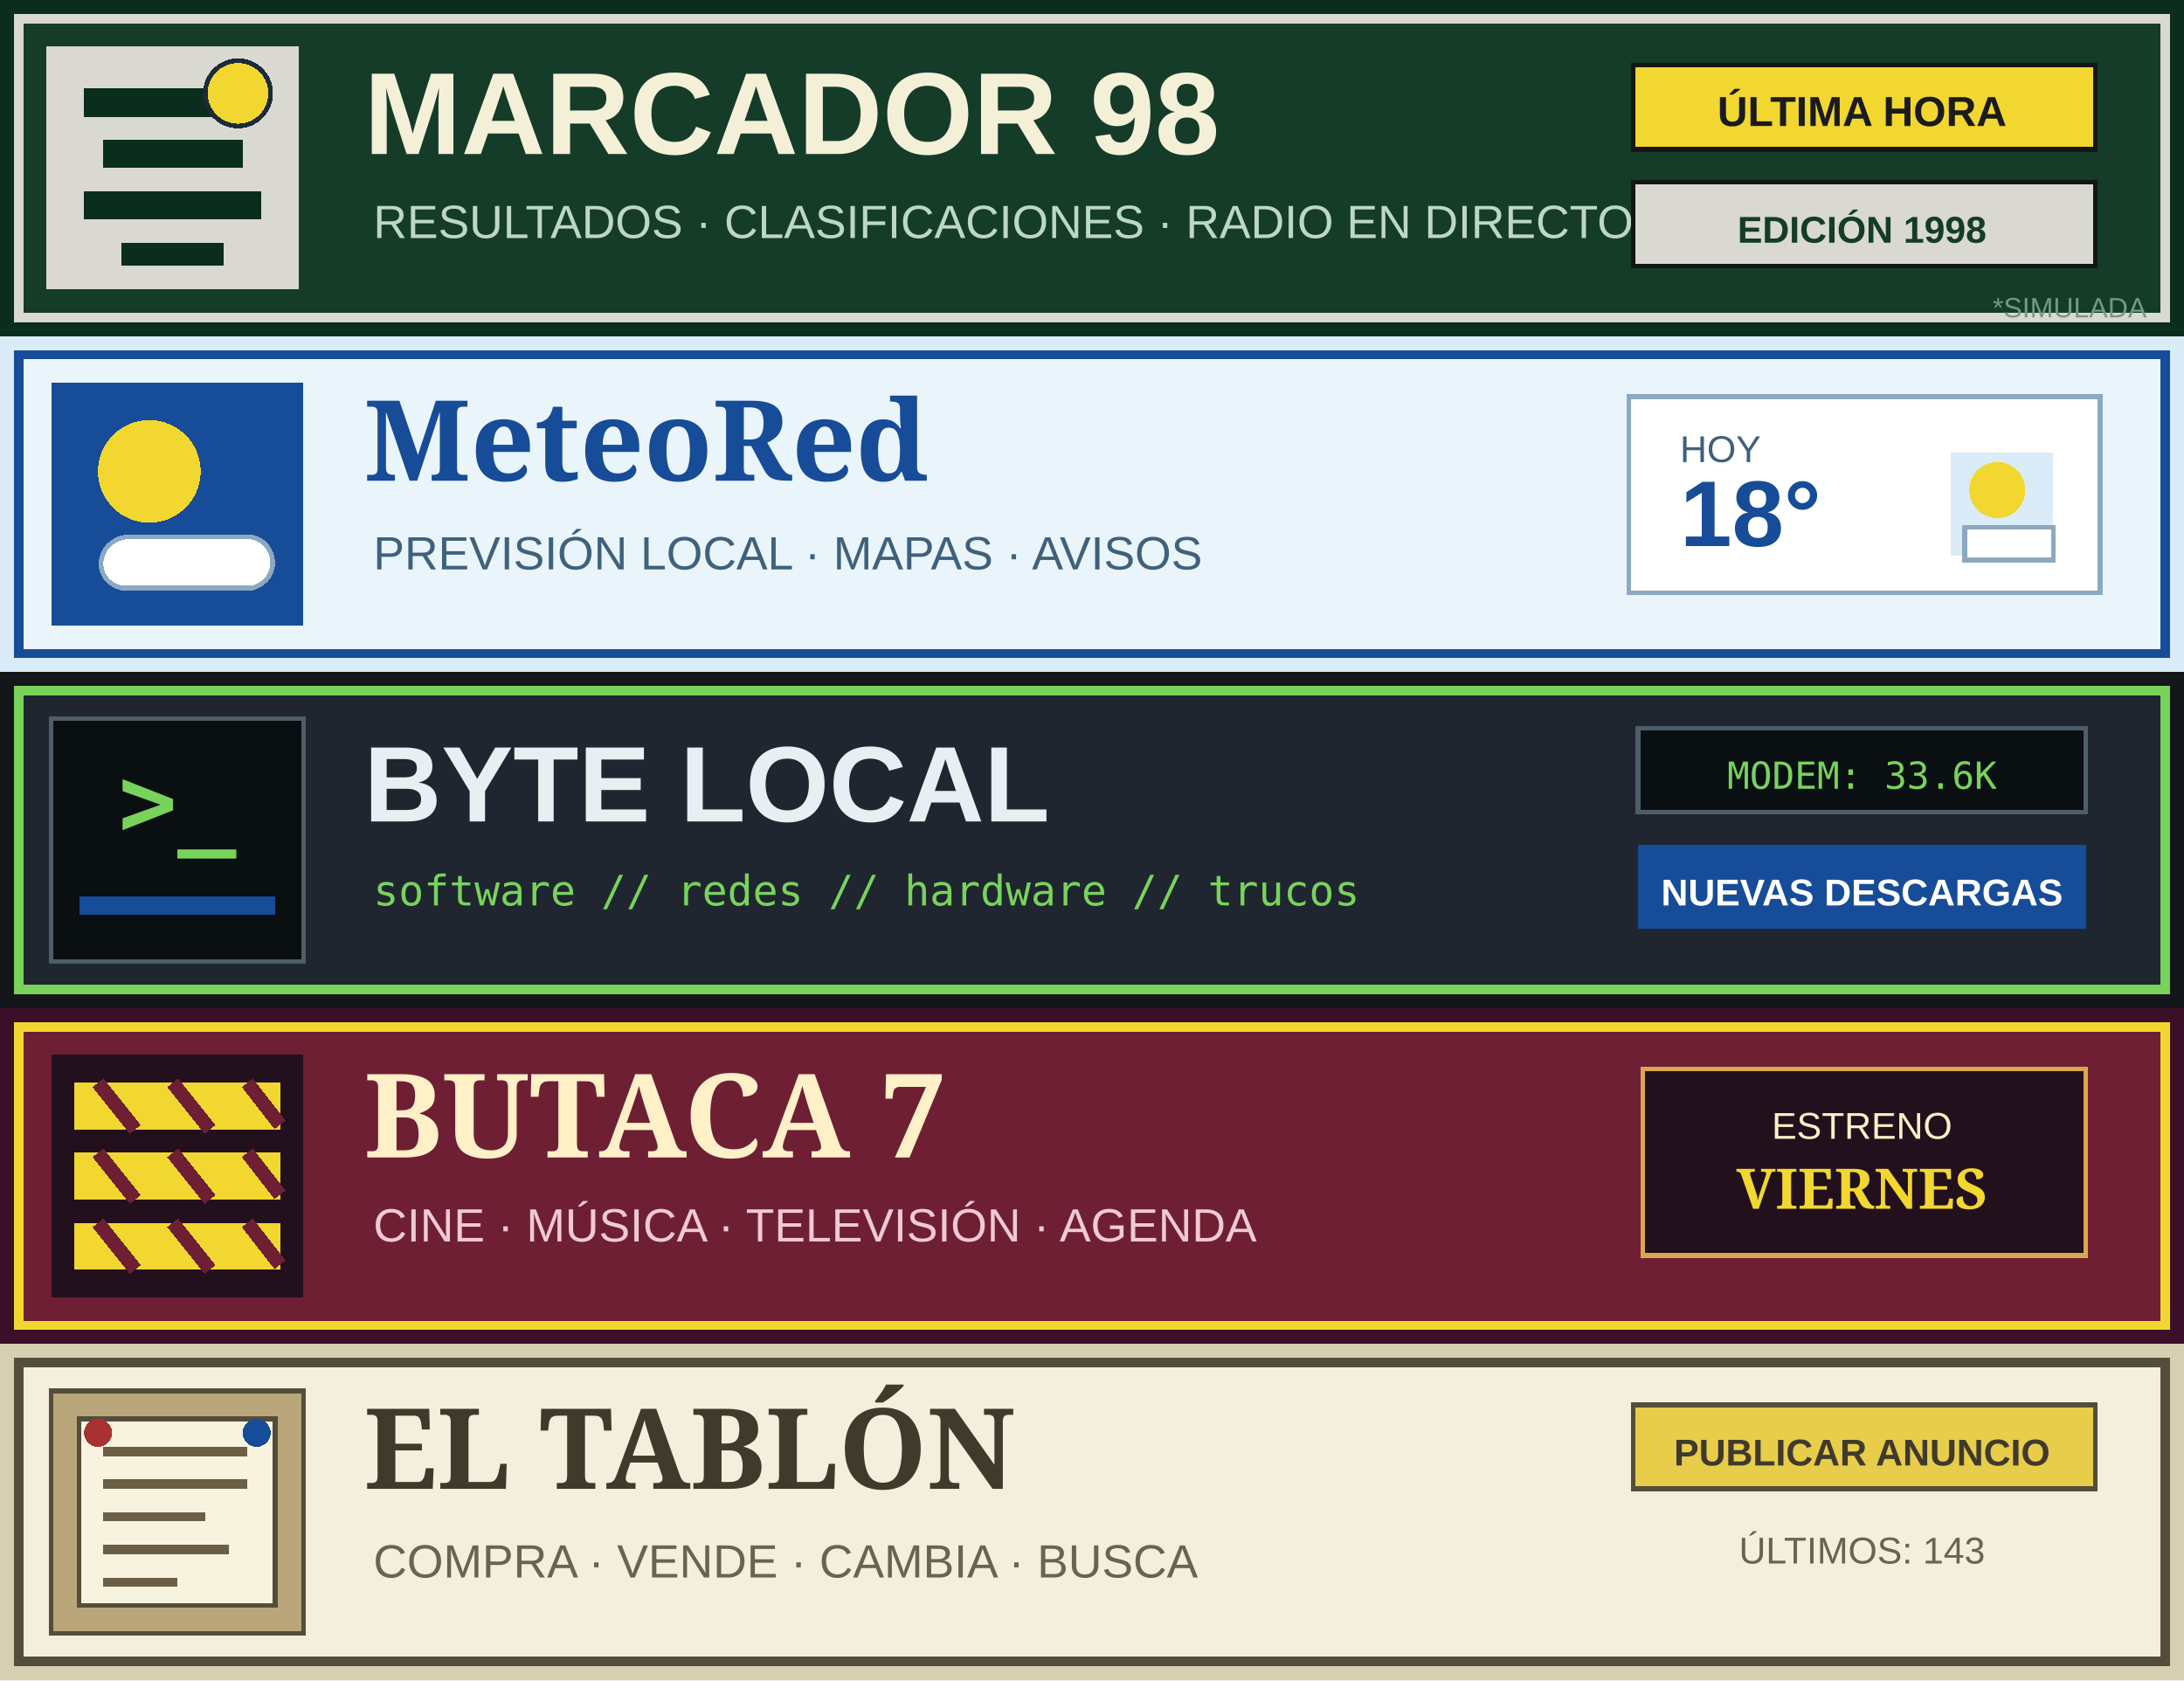
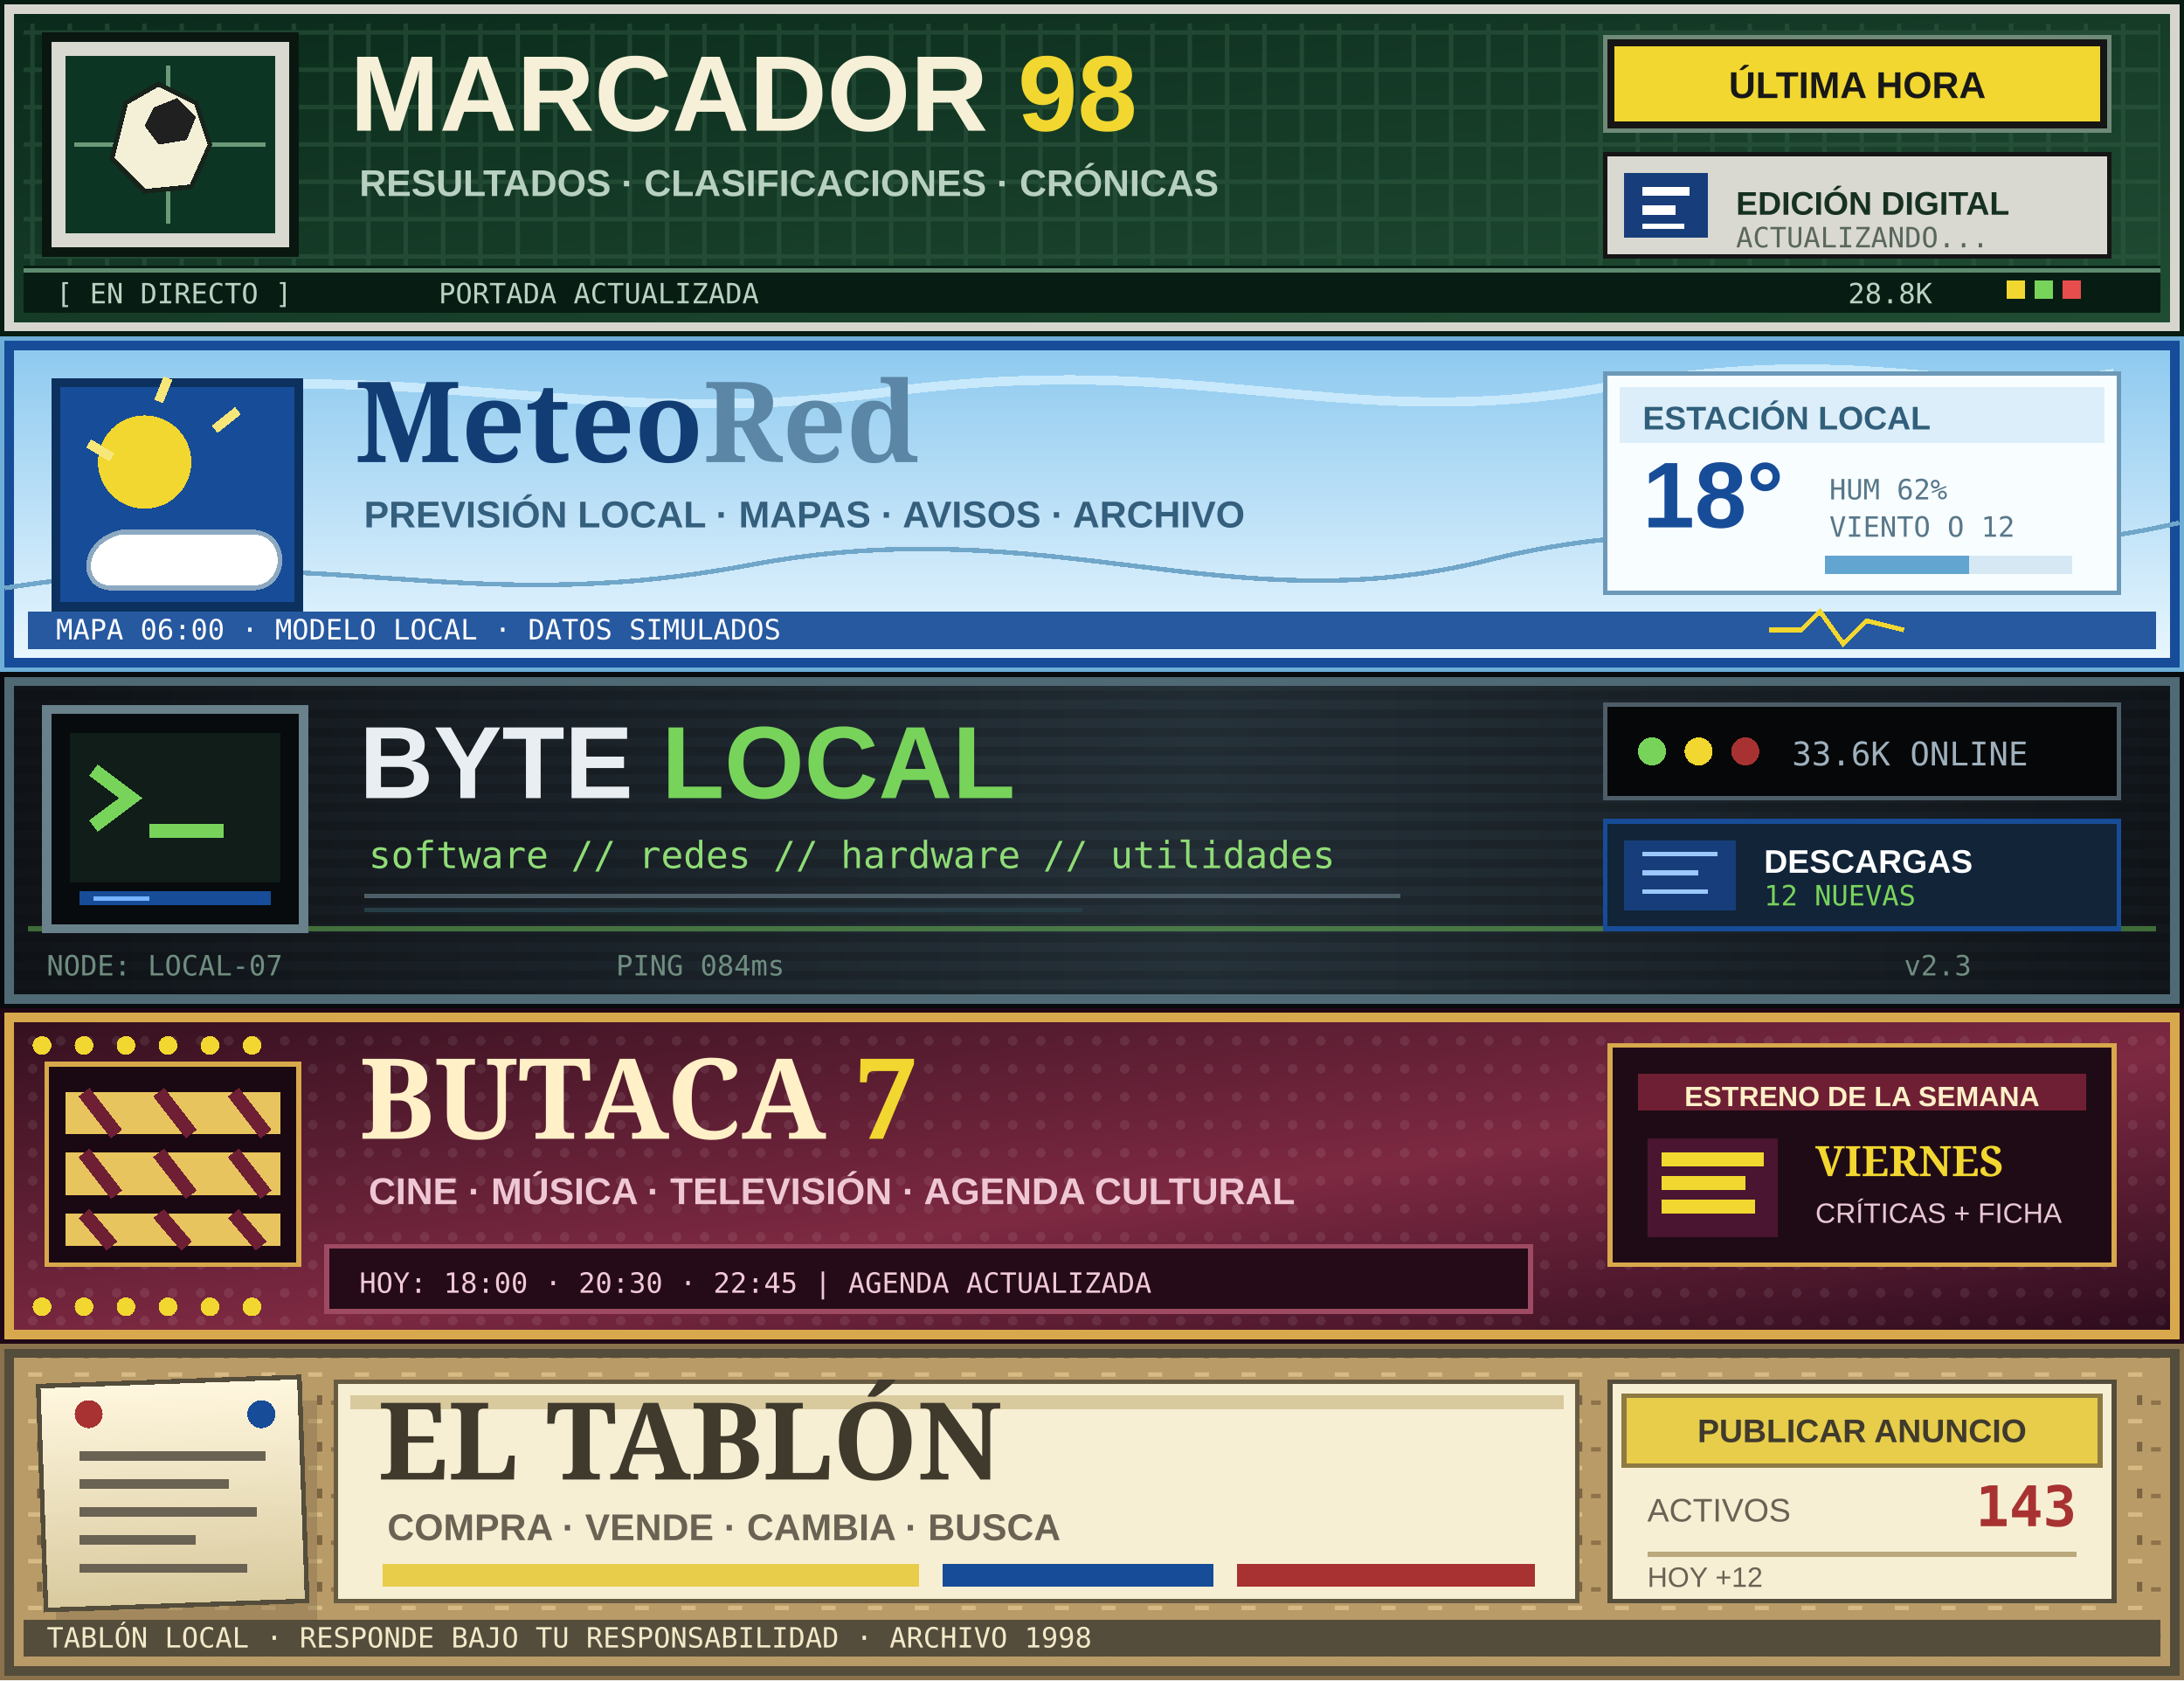
<svg xmlns="http://www.w3.org/2000/svg" width="468" height="360" viewBox="0 0 468 360" shape-rendering="crispEdges">
+   <defs>
+     <linearGradient id="g-score" x1="0" y1="0" x2="1" y2="1">
+       <stop stop-color="#0a2a1b" />
+       <stop offset="1" stop-color="#214d34" />
+     </linearGradient>
+     <linearGradient id="g-sky" x1="0" y1="0" x2="0" y2="1">
+       <stop stop-color="#8dc9ef" />
+       <stop offset="1" stop-color="#e9f7ff" />
+     </linearGradient>
+     <linearGradient id="g-byte" x1="0" y1="0" x2="1" y2="0">
+       <stop stop-color="#101419" />
+       <stop offset=".55" stop-color="#26323a" />
+       <stop offset="1" stop-color="#11161b" />
+     </linearGradient>
+     <linearGradient id="g-cinema" x1="0" y1="0" x2="1" y2="1">
+       <stop stop-color="#34101f" />
+       <stop offset=".55" stop-color="#7d2942" />
+       <stop offset="1" stop-color="#2b0b1c" />
+     </linearGradient>
+     <linearGradient id="g-paper" x1="0" y1="0" x2="0" y2="1">
+       <stop stop-color="#fff7df" />
+       <stop offset="1" stop-color="#d9ca9e" />
+     </linearGradient>
+     <pattern id="p-score" width="8" height="8" patternUnits="userSpaceOnUse">
+       <rect width="8" height="8" fill="none" />
+       <path d="M0 7h8M7 0v8" stroke="#315e43" stroke-width="1" opacity=".5" />
+     </pattern>
+     <pattern id="p-scan" width="4" height="4" patternUnits="userSpaceOnUse">
+       <rect width="4" height="2" fill="#000" opacity=".14" />
+     </pattern>
+     <pattern id="p-cork" width="10" height="10" patternUnits="userSpaceOnUse">
+       <rect width="10" height="10" fill="#b99b68" />
+       <rect x="1" y="2" width="2" height="1" fill="#8f744b" />
+       <rect x="6" y="6" width="3" height="1" fill="#d6ba83" />
+       <rect x="8" y="1" width="1" height="2" fill="#7c6543" />
+     </pattern>
+     <pattern id="p-dots" width="6" height="6" patternUnits="userSpaceOnUse">
+       <circle cx="1" cy="1" r="1" fill="#fff" opacity=".08" />
+     </pattern>
+   </defs>
  <g id="site-marcador98" transform="translate(0 0)">
-     <rect width="468" height="72" fill="#0b2d1e" />
-     <rect x="4" y="4" width="460" height="64" fill="#153c29" stroke="#d9d8d1" stroke-width="2" />
-     <rect x="10" y="10" width="54" height="52" fill="#d9d8d1" />
-     <path d="M18 19h38v6H18zm4 11h30v6H22zm-4 11h38v6H18zm8 11h22v5H26z" fill="#0b2d1e" />
-     <circle cx="51" cy="20" r="7" fill="#f1d72f" stroke="#1c2b38" />
-     <text x="78" y="33" font-family="Arial,sans-serif" font-size="25" font-weight="700" fill="#f4f0d8">MARCADOR 98</text>
-     <text x="80" y="51" font-family="Arial,sans-serif" font-size="10" fill="#bdd7c7">RESULTADOS · CLASIFICACIONES · RADIO EN DIRECTO*</text>
-     <rect x="350" y="14" width="99" height="18" fill="#f1d72f" stroke="#151515" />
-     <text x="399" y="27" text-anchor="middle" font-family="Arial,sans-serif" font-size="9" font-weight="700" fill="#1b1b1b">ÚLTIMA HORA</text>
-     <rect x="350" y="39" width="99" height="18" fill="#d9d8d1" stroke="#151515" />
-     <text x="399" y="52" text-anchor="middle" font-family="Arial,sans-serif" font-size="8" font-weight="700" fill="#153c29">EDICIÓN 1998</text>
-     <text x="460" y="68" text-anchor="end" font-family="Arial,sans-serif" font-size="6" fill="#739a83">*SIMULADA</text>
+     <rect width="468" height="72" fill="#071d13" />
+     <rect x="2" y="2" width="464" height="68" fill="url(#g-score)" stroke="#d7d6ce" stroke-width="2" />
+     <rect x="5" y="5" width="458" height="62" fill="url(#p-score)" opacity=".9" />
+     <path d="M5 57h458v10H5z" fill="#071d13" />
+     <path d="M5 58h458" stroke="#5e8b6f" />
+     <g transform="translate(10 8)">
+       <rect width="53" height="46" fill="#d9d8d1" stroke="#0a1710" stroke-width="2" />
+       <rect x="4" y="4" width="45" height="38" fill="#0d3523" />
+       <path d="M26 6v34M6 23h41" stroke="#6a9a79" />
+       <circle cx="26" cy="23" r="7" fill="none" stroke="#6a9a79" />
+       <path d="M17 14l7-4 8 4 3 9-4 9-10 1-7-7z" fill="#f4f0d8" stroke="#17231b" />
+       <path d="M23 15l5-2 4 4-2 5-6 1-3-4z" fill="#202020" />
+     </g>
+     <text x="75" y="28" font-family="Arial,sans-serif" font-size="23" font-weight="900" fill="#f5f0d7">MARCADOR <tspan fill="#f1d72f">98</tspan>
+     </text>
+     <text x="77" y="42" font-family="Arial,sans-serif" font-size="8" font-weight="700" fill="#b7d0c0">RESULTADOS · CLASIFICACIONES · CRÓNICAS</text>
+     <g transform="translate(344 8)">
+       <rect width="108" height="20" fill="#161616" stroke="#6f8a77" />
+       <rect x="2" y="2" width="104" height="16" fill="#f1d72f" />
+       <text x="54" y="13" text-anchor="middle" font-family="Arial" font-size="8" font-weight="900" fill="#181818">ÚLTIMA HORA</text>
+       <rect y="25" width="108" height="22" fill="#d9d8d1" stroke="#151515" />
+       <rect x="4" y="29" width="18" height="14" fill="#173e7a" />
+       <path d="M8 32h10v2H8zm0 4h7v2H8zm0 4h9v1H8z" fill="#fff" />
+       <text x="28" y="38" font-family="Arial" font-size="7" font-weight="700" fill="#163121">EDICIÓN DIGITAL</text>
+       <text x="28" y="45" font-family="monospace" font-size="6" fill="#59675c">ACTUALIZANDO...</text>
+     </g>
+     <g font-family="monospace" font-size="6" fill="#b9d2c2">
+       <text x="12" y="65">[ EN DIRECTO ]</text>
+       <text x="94" y="65">PORTADA ACTUALIZADA</text>
+       <text x="396" y="65">28.8K</text>
+     </g>
+     <rect x="430" y="60" width="4" height="4" fill="#f1d72f" />
+     <rect x="436" y="60" width="4" height="4" fill="#78d35b" />
+     <rect x="442" y="60" width="4" height="4" fill="#e84d4d" />
  </g>
  <g id="site-meteored" transform="translate(0 72)">
-     <rect width="468" height="72" fill="#d9ecf7" />
-     <rect x="4" y="4" width="460" height="64" fill="#eaf5fb" stroke="#174c98" stroke-width="2" />
-     <rect x="11" y="10" width="54" height="52" fill="#174c98" />
-     <circle cx="32" cy="29" r="11" fill="#f1d72f" />
-     <path d="M28 43h25c6 0 8 9 1 11H26c-7-2-5-11 2-11z" fill="#ffffff" stroke="#8ca9c1" />
-     <text x="78" y="31" font-family="Georgia,serif" font-size="24" font-weight="700" fill="#174c98">MeteoRed</text>
-     <text x="80" y="50" font-family="Arial,sans-serif" font-size="10" fill="#3f617c">PREVISIÓN LOCAL · MAPAS · AVISOS</text>
-     <rect x="349" y="13" width="101" height="42" fill="#ffffff" stroke="#8ca9c1" />
-     <text x="360" y="27" font-family="Arial,sans-serif" font-size="8" fill="#3f617c">HOY</text>
-     <text x="360" y="45" font-family="Arial,sans-serif" font-size="20" font-weight="700" fill="#174c98">18°</text>
-     <path d="M418 25h22v22h-22z" fill="#d9ecf7" />
-     <circle cx="428" cy="33" r="6" fill="#f1d72f" />
-     <path d="M421 41h19v7h-19z" fill="#fff" stroke="#8ca9c1" />
+     <rect width="468" height="72" fill="#6eaed7" />
+     <rect x="2" y="2" width="464" height="68" fill="url(#g-sky)" stroke="#174c98" stroke-width="2" />
+     <path d="M1 54C70 43 97 61 161 49s102 13 158-1 93 5 148-8" fill="none" stroke="#70a6c9" stroke-width="1" />
+     <path d="M15 15C84 2 122 21 190 12s97 9 154-1 76 3 109-3" fill="none" stroke="#c8e9fb" stroke-width="2" />
+     <g transform="translate(12 10)">
+       <rect width="52" height="48" fill="#174c98" stroke="#0d315f" stroke-width="2" />
+       <circle cx="19" cy="17" r="10" fill="#f1d72f" />
+       <path d="M14 32h28c8 0 8 12 0 12H12c-7 0-7-10 2-12z" fill="#fff" stroke="#8ca9c1" />
+       <path d="M12 16l-5-3m15-9 2-5m10 11 5-4" stroke="#f7e77a" stroke-width="2" />
+     </g>
+     <text x="76" y="27" font-family="Georgia,serif" font-size="24" font-weight="700" fill="#123d74">Meteo<tspan fill="#5b86a5">Red</tspan>
+     </text>
+     <text x="78" y="41" font-family="Arial,sans-serif" font-size="8" font-weight="700" fill="#345f7d">PREVISIÓN LOCAL · MAPAS · AVISOS · ARCHIVO</text>
+     <g transform="translate(344 8)">
+       <rect width="110" height="47" fill="#f8fdff" stroke="#6d99b8" />
+       <rect x="3" y="3" width="104" height="12" fill="#dceef9" />
+       <text x="8" y="12" font-family="Arial" font-size="7" font-weight="700" fill="#315f7b">ESTACIÓN LOCAL</text>
+       <text x="8" y="33" font-family="Arial" font-size="20" font-weight="900" fill="#174c98">18°</text>
+       <text x="48" y="27" font-family="monospace" font-size="6" fill="#58778a">HUM 62%</text>
+       <text x="48" y="35" font-family="monospace" font-size="6" fill="#58778a">VIENTO O 12</text>
+       <rect x="47" y="39" width="53" height="4" fill="#d6e8f4" />
+       <rect x="47" y="39" width="31" height="4" fill="#63a5d1" />
+     </g>
+     <rect x="6" y="59" width="456" height="8" fill="#174c98" opacity=".92" />
+     <text x="12" y="65" font-family="monospace" font-size="6" fill="#fff">MAPA 06:00 · MODELO LOCAL · DATOS SIMULADOS</text>
+     <path d="M379 63h7l4-4 5 7 5-5 8 2" fill="none" stroke="#f1d72f" />
  </g>
  <g id="site-byte-local" transform="translate(0 144)">
-     <rect width="468" height="72" fill="#14161a" />
-     <rect x="4" y="4" width="460" height="64" fill="#202630" stroke="#78d35b" stroke-width="2" />
-     <rect x="11" y="10" width="54" height="52" fill="#0a0f12" stroke="#4e5e69" />
-     <text x="38" y="35" text-anchor="middle" font-family="monospace" font-size="21" font-weight="700" fill="#78d35b">&gt;_</text>
-     <rect x="17" y="48" width="42" height="4" fill="#174c98" />
-     <text x="78" y="32" font-family="Arial,sans-serif" font-size="23" font-weight="700" fill="#e9eef2">BYTE LOCAL</text>
-     <text x="80" y="50" font-family="monospace" font-size="9" fill="#78d35b">software // redes // hardware // trucos</text>
-     <rect x="351" y="12" width="96" height="18" fill="#0a0f12" stroke="#4e5e69" />
-     <text x="399" y="25" text-anchor="middle" font-family="monospace" font-size="8" fill="#78d35b">MODEM: 33.6K</text>
-     <rect x="351" y="37" width="96" height="18" fill="#174c98" />
-     <text x="399" y="50" text-anchor="middle" font-family="Arial,sans-serif" font-size="8" font-weight="700" fill="#fff">NUEVAS DESCARGAS</text>
+     <rect width="468" height="72" fill="#080b0e" />
+     <rect x="2" y="2" width="464" height="68" fill="url(#g-byte)" stroke="#4f6a74" stroke-width="2" />
+     <rect x="3" y="3" width="462" height="66" fill="url(#p-scan)" />
+     <path d="M6 55h456" stroke="#78d35b" opacity=".45" />
+     <g transform="translate(10 8)">
+       <rect width="55" height="47" fill="#070b0d" stroke="#68818a" stroke-width="2" />
+       <rect x="5" y="5" width="45" height="32" fill="#101d18" />
+       <path d="M10 13l8 6-8 6M22 26h16" fill="none" stroke="#78d35b" stroke-width="3" />
+       <rect x="7" y="39" width="41" height="3" fill="#174c98" />
+       <rect x="10" y="40" width="12" height="1" fill="#77b5ff" />
+     </g>
+     <text x="77" y="27" font-family="Arial,sans-serif" font-size="22" font-weight="900" fill="#e9eef2">BYTE <tspan fill="#78d35b">LOCAL</tspan>
+     </text>
+     <text x="79" y="42" font-family="monospace" font-size="8" fill="#8fdc76">software // redes // hardware // utilidades</text>
+     <path d="M78 48h222" stroke="#4e5e69" />
+     <path d="M78 51h154" stroke="#263d46" />
+     <g transform="translate(344 7)">
+       <rect width="110" height="20" fill="#050708" stroke="#4e5e69" />
+       <circle cx="10" cy="10" r="3" fill="#78d35b" />
+       <circle cx="20" cy="10" r="3" fill="#f1d72f" />
+       <circle cx="30" cy="10" r="3" fill="#a83232" />
+       <text x="40" y="13" font-family="monospace" font-size="7" fill="#9fb0bd">33.6K ONLINE</text>
+       <rect y="25" width="110" height="23" fill="#112438" stroke="#174c98" />
+       <rect x="4" y="29" width="24" height="15" fill="#173e7a" />
+       <path d="M8 32h16M8 36h12M8 40h14" stroke="#9bc8ff" />
+       <text x="34" y="36" font-family="Arial" font-size="7" font-weight="700" fill="#fff">DESCARGAS</text>
+       <text x="34" y="43" font-family="monospace" font-size="6" fill="#78d35b">12 NUEVAS</text>
+     </g>
+     <g font-family="monospace" font-size="6" fill="#6f8d80">
+       <text x="10" y="65">NODE: LOCAL-07</text>
+       <text x="132" y="65">PING 084ms</text>
+       <text x="408" y="65">v2.3</text>
+     </g>
  </g>
  <g id="site-butaca7" transform="translate(0 216)">
-     <rect width="468" height="72" fill="#3c0f28" />
-     <rect x="4" y="4" width="460" height="64" fill="#6f1f34" stroke="#f1d72f" stroke-width="2" />
-     <rect x="11" y="10" width="54" height="52" fill="#23101d" />
-     <path d="M16 16h44v10H16zm0 15h44v10H16zm0 15h44v10H16z" fill="#f1d72f" />
-     <path d="M21 16l8 10m8-10 8 10m8-10 7 9M21 31l8 10m8-10 8 10m8-10 7 9M21 46l8 10m8-10 8 10m8-10 7 9" stroke="#6f1f34" stroke-width="3" />
-     <text x="78" y="32" font-family="Georgia,serif" font-size="25" font-weight="700" fill="#fff0c7">BUTACA 7</text>
-     <text x="80" y="50" font-family="Arial,sans-serif" font-size="10" fill="#f0c9d6">CINE · MÚSICA · TELEVISIÓN · AGENDA</text>
-     <rect x="352" y="13" width="95" height="40" fill="#23101d" stroke="#d8a84c" />
-     <text x="399" y="28" text-anchor="middle" font-family="Arial,sans-serif" font-size="8" fill="#fff0c7">ESTRENO</text>
-     <text x="399" y="43" text-anchor="middle" font-family="Georgia,serif" font-size="12" font-weight="700" fill="#f1d72f">VIERNES</text>
+     <rect width="468" height="72" fill="#210816" />
+     <rect x="2" y="2" width="464" height="68" fill="url(#g-cinema)" stroke="#d8a84c" stroke-width="2" />
+     <rect x="4" y="4" width="460" height="64" fill="url(#p-dots)" />
+     <g fill="#f1d72f">
+       <circle cx="9" cy="8" r="2" />
+       <circle cx="18" cy="8" r="2" />
+       <circle cx="27" cy="8" r="2" />
+       <circle cx="36" cy="8" r="2" />
+       <circle cx="45" cy="8" r="2" />
+       <circle cx="54" cy="8" r="2" />
+       <circle cx="9" cy="64" r="2" />
+       <circle cx="18" cy="64" r="2" />
+       <circle cx="27" cy="64" r="2" />
+       <circle cx="36" cy="64" r="2" />
+       <circle cx="45" cy="64" r="2" />
+       <circle cx="54" cy="64" r="2" />
+     </g>
+     <g transform="translate(10 12)">
+       <rect width="54" height="43" fill="#1a0812" stroke="#d8a84c" />
+       <path d="M4 6h46v9H4zm0 13h46v9H4zm0 13h46v7H4z" fill="#e8c45e" />
+       <path d="M8 6l7 9m9-9 7 9m9-9 7 9M8 19l7 9m9-9 7 9m9-9 7 9M8 32l6 7m10-7 6 7m10-7 6 7" stroke="#6f1f34" stroke-width="3" />
+     </g>
+     <text x="77" y="28" font-family="Georgia,serif" font-size="24" font-weight="700" fill="#fff0c7">BUTACA <tspan fill="#f1d72f">7</tspan>
+     </text>
+     <text x="79" y="42" font-family="Arial,sans-serif" font-size="8" font-weight="700" fill="#efc7d4">CINE · MÚSICA · TELEVISIÓN · AGENDA CULTURAL</text>
+     <g transform="translate(345 8)">
+       <rect width="108" height="47" fill="#1f0b16" stroke="#d8a84c" />
+       <path d="M6 6h96v8H6z" fill="#6f1f34" />
+       <text x="54" y="13" text-anchor="middle" font-family="Arial" font-size="6" font-weight="700" fill="#fff0c7">ESTRENO DE LA SEMANA</text>
+       <path d="M8 20h28v21H8z" fill="#4a1530" />
+       <path d="M11 23h22v3H11zm0 5h18v3H11zm0 5h20v3H11z" fill="#f1d72f" />
+       <text x="44" y="28" font-family="Georgia" font-size="9" font-weight="700" fill="#f1d72f">VIERNES</text>
+       <text x="44" y="38" font-family="Arial" font-size="6" fill="#e8c7d3">CRÍTICAS + FICHA</text>
+     </g>
+     <rect x="70" y="51" width="258" height="14" fill="#250a18" stroke="#9d4a62" />
+     <text x="77" y="61" font-family="monospace" font-size="6" fill="#f0c9d6">HOY: 18:00 · 20:30 · 22:45  |  AGENDA ACTUALIZADA</text>
  </g>
  <g id="site-el-tablon" transform="translate(0 288)">
-     <rect width="468" height="72" fill="#d6cfb2" />
-     <rect x="4" y="4" width="460" height="64" fill="#f4efdc" stroke="#544d3b" stroke-width="2" />
-     <rect x="11" y="10" width="54" height="52" fill="#b8a67a" stroke="#544d3b" />
-     <rect x="17" y="16" width="42" height="40" fill="#f8f3df" stroke="#544d3b" />
-     <path d="M22 23h31M22 30h31M22 37h22M22 44h27M22 51h16" stroke="#6b5f45" stroke-width="2" />
-     <circle cx="21" cy="19" r="3" fill="#a83232" />
-     <circle cx="55" cy="19" r="3" fill="#174c98" />
-     <text x="78" y="31" font-family="Georgia,serif" font-size="24" font-weight="700" fill="#403a2d">EL TABLÓN</text>
-     <text x="80" y="50" font-family="Arial,sans-serif" font-size="10" fill="#6a6253">COMPRA · VENDE · CAMBIA · BUSCA</text>
-     <rect x="350" y="13" width="99" height="18" fill="#e7cd4a" stroke="#544d3b" />
-     <text x="399" y="26" text-anchor="middle" font-family="Arial,sans-serif" font-size="8" font-weight="700" fill="#403a2d">PUBLICAR ANUNCIO</text>
-     <text x="399" y="47" text-anchor="middle" font-family="Arial,sans-serif" font-size="8" fill="#6a6253">ÚLTIMOS: 143</text>
+     <rect width="468" height="72" fill="#8a724d" />
+     <rect x="2" y="2" width="464" height="68" fill="url(#p-cork)" stroke="#544d3b" stroke-width="2" />
+     <g transform="translate(9 8)">
+       <rect x="3" y="4" width="56" height="48" fill="#8b7650" opacity=".5" />
+       <rect width="56" height="48" fill="url(#g-paper)" stroke="#544d3b" transform="rotate(-2 28 24)" />
+       <circle cx="10" cy="7" r="3" fill="#a83232" />
+       <circle cx="47" cy="7" r="3" fill="#174c98" />
+       <path d="M8 16h40M8 22h32M8 28h38M8 34h25M8 40h36" stroke="#6a6253" stroke-width="2" />
+     </g>
+     <rect x="72" y="8" width="266" height="47" fill="#f7efd4" stroke="#675b41" />
+     <path d="M75 11h260v3H75z" fill="#d9ca9e" />
+     <text x="81" y="29" font-family="Georgia,serif" font-size="23" font-weight="700" fill="#403a2d">EL TABLÓN</text>
+     <text x="83" y="42" font-family="Arial,sans-serif" font-size="8" font-weight="700" fill="#6a6253">COMPRA · VENDE · CAMBIA · BUSCA</text>
+     <rect x="82" y="47" width="115" height="5" fill="#e7cd4a" />
+     <rect x="202" y="47" width="58" height="5" fill="#174c98" />
+     <rect x="265" y="47" width="64" height="5" fill="#a83232" />
+     <g transform="translate(345 8)">
+       <rect width="108" height="47" fill="#f7efd4" stroke="#544d3b" />
+       <rect x="3" y="3" width="102" height="15" fill="#e7cd4a" stroke="#8e7a43" />
+       <text x="54" y="13" text-anchor="middle" font-family="Arial" font-size="7" font-weight="900" fill="#403a2d">PUBLICAR ANUNCIO</text>
+       <text x="8" y="30" font-family="Arial" font-size="7" fill="#6a6253">ACTIVOS</text>
+       <text x="100" y="31" text-anchor="end" font-family="monospace" font-size="12" font-weight="700" fill="#a83232">143</text>
+       <path d="M8 37h92" stroke="#baa97c" />
+       <text x="8" y="44" font-family="Arial" font-size="6" fill="#6a6253">HOY +12</text>
+     </g>
+     <rect x="5" y="59" width="458" height="8" fill="#544d3b" />
+     <text x="10" y="65" font-family="monospace" font-size="6" fill="#f3e9c9">TABLÓN LOCAL · RESPONDE BAJO TU RESPONSABILIDAD · ARCHIVO 1998</text>
  </g>
</svg>
